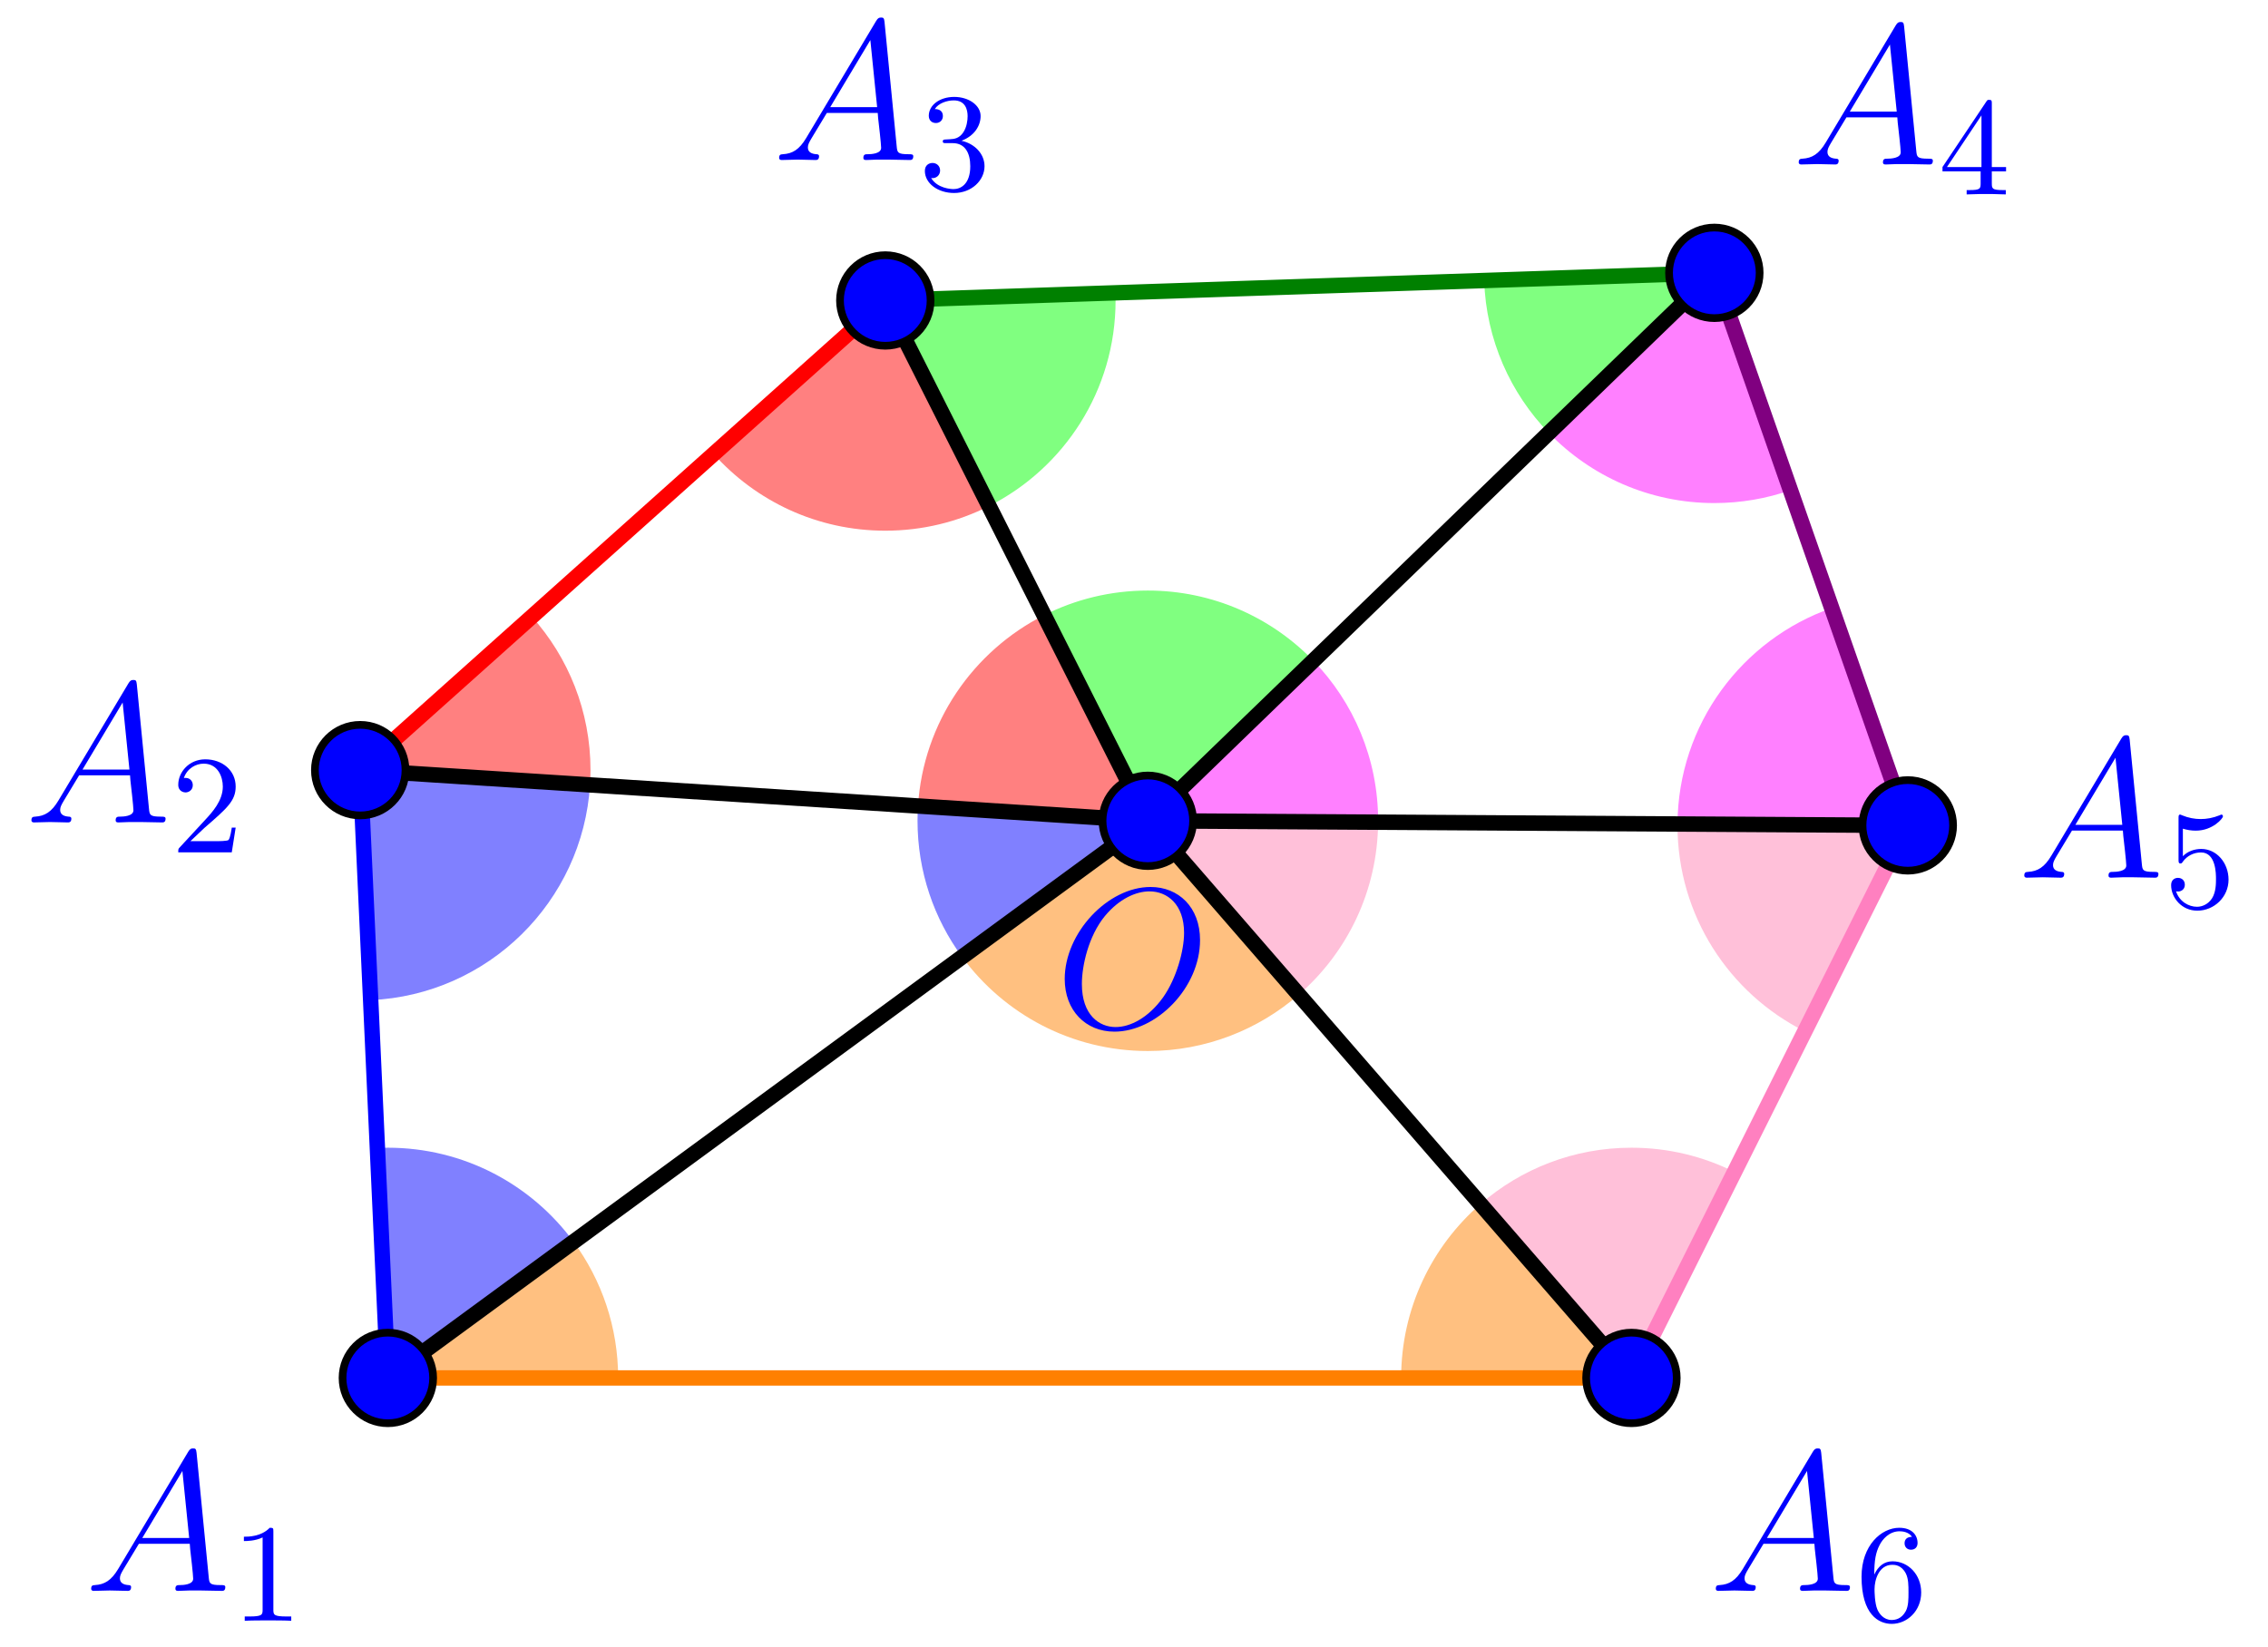
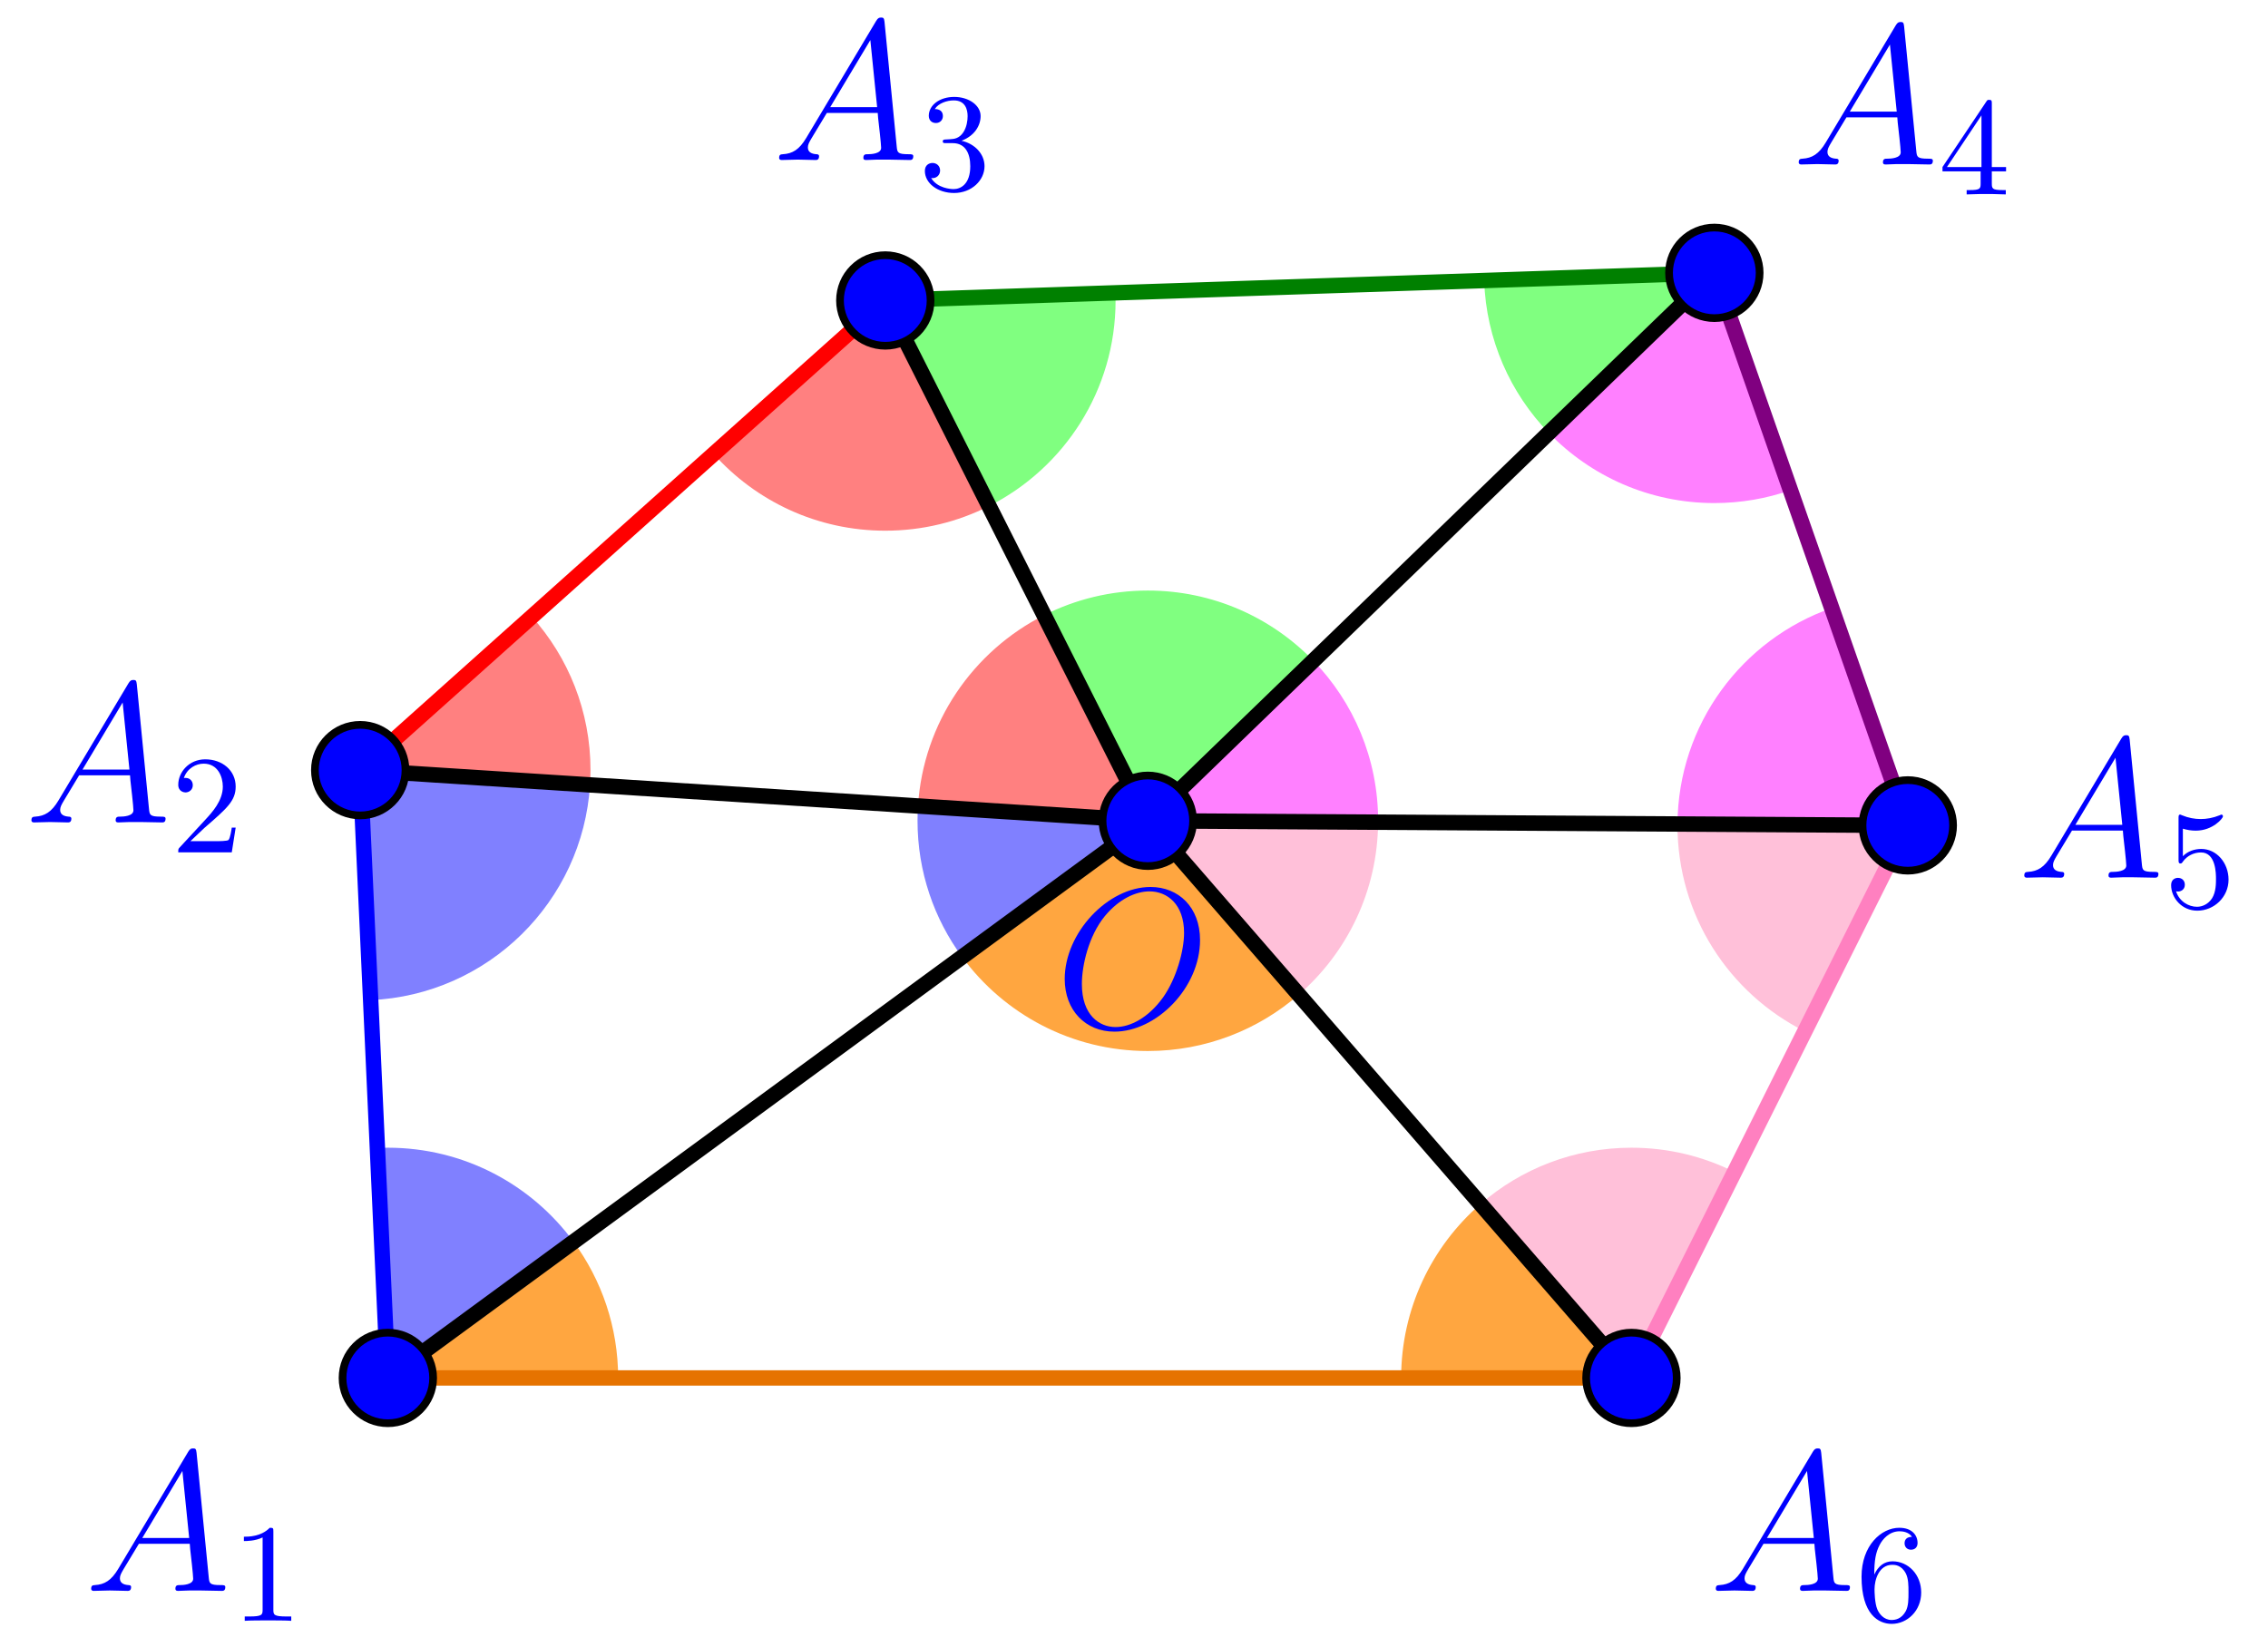
<svg xmlns="http://www.w3.org/2000/svg" xmlns:xlink="http://www.w3.org/1999/xlink" version="1.1" width="147.171pt" height="106.86pt" viewBox="81.577 143.299 147.171 106.86">
  <defs>
    <path id="g0-65" d="M9.144-.246C9.144-.376 9.027-.376 8.833-.376C8.121-.376 8.108-.492 8.069-.881L7.279-8.962C7.253-9.221 7.201-9.247 7.059-9.247C6.929-9.247 6.851-9.221 6.735-9.027L2.202-1.438C1.748-.673 1.308-.414 .686-.376C.544-.363 .44-.363 .44-.13C.44-.052 .505 0 .596 0L1.645-.026C2.02-.026 2.435 0 2.798 0C2.875 0 3.031 0 3.031-.246C3.031-.363 2.927-.376 2.849-.376C2.551-.401 2.305-.505 2.305-.816C2.305-.997 2.383-1.14 2.551-1.425L3.536-3.057H6.838C6.851-2.94 6.851-2.836 6.864-2.72C6.903-2.383 7.059-1.036 7.059-.79C7.059-.401 6.398-.376 6.191-.376C6.048-.376 5.906-.376 5.906-.142C5.906 0 6.022 0 6.1 0C6.32 0 6.579-.026 6.8-.026H7.538L8.911 0C9.001 0 9.144 0 9.144-.246ZM6.8-3.432H3.756L6.359-7.784L6.8-3.432Z" />
    <path id="g0-79" d="M9.403-5.673C9.403-7.81 8.004-9.118 6.191-9.118C3.419-9.118 .622-6.139 .622-3.147C.622-1.114 1.969 .272 3.847 .272C6.566 .272 9.403-2.564 9.403-5.673ZM8.367-6.139C8.367-4.986 7.874-3.186 7.007-1.956C6.061-.635 4.883-.026 3.924-.026C2.862-.026 1.735-.803 1.735-2.823C1.735-4.002 2.163-5.932 3.225-7.227C4.17-8.367 5.258-8.833 6.126-8.833C7.266-8.833 8.367-8.004 8.367-6.139Z" />
    <path id="g1-49" d="M3.916 0V-.281H3.626C2.783-.281 2.756-.39 2.756-.725V-5.793C2.756-6.02 2.747-6.038 2.52-6.038C1.958-5.458 1.124-5.458 .843-5.458V-5.177C1.015-5.177 1.568-5.177 2.058-5.412V-.725C2.058-.39 2.031-.281 1.188-.281H.898V0C1.224-.027 2.031-.027 2.402-.027S3.59-.027 3.916 0Z" />
    <path id="g1-50" d="M4.188-1.605H3.935C3.916-1.487 3.844-.952 3.726-.807C3.672-.725 3.046-.725 2.865-.725H1.251L2.149-1.577C3.635-2.865 4.188-3.345 4.188-4.27C4.188-5.313 3.327-6.038 2.212-6.038C1.17-6.038 .462-5.213 .462-4.388C.462-3.935 .852-3.889 .934-3.889C1.133-3.889 1.405-4.034 1.405-4.361C1.405-4.633 1.215-4.832 .934-4.832C.888-4.832 .861-4.832 .825-4.823C1.043-5.467 1.623-5.757 2.112-5.757C3.037-5.757 3.354-4.896 3.354-4.27C3.354-3.345 2.656-2.593 2.221-2.121L.562-.326C.462-.227 .462-.209 .462 0H3.935L4.188-1.605Z" />
    <path id="g1-51" d="M4.261-1.541C4.261-2.33 3.635-3.001 2.765-3.191C3.608-3.509 4.007-4.17 4.007-4.796C4.007-5.494 3.237-6.038 2.294-6.038S.644-5.503 .644-4.814C.644-4.515 .843-4.343 1.106-4.343S1.559-4.533 1.559-4.796C1.559-5.113 1.342-5.249 1.034-5.249C1.269-5.63 1.822-5.811 2.266-5.811C3.019-5.811 3.164-5.213 3.164-4.787C3.164-4.515 3.11-4.08 2.883-3.735C2.602-3.327 2.285-3.309 2.022-3.291C1.795-3.273 1.777-3.273 1.704-3.273C1.623-3.264 1.55-3.255 1.55-3.155C1.55-3.037 1.623-3.037 1.777-3.037H2.203C2.992-3.037 3.336-2.402 3.336-1.541C3.336-.381 2.72-.054 2.257-.054C2.085-.054 1.206-.1 .798-.771C1.124-.725 1.378-.952 1.378-1.26C1.378-1.559 1.151-1.75 .888-1.75C.662-1.75 .39-1.614 .39-1.233C.39-.426 1.233 .199 2.285 .199C3.418 .199 4.261-.616 4.261-1.541Z" />
    <path id="g1-52" d="M4.388-1.496V-1.777H3.463V-5.893C3.463-6.074 3.463-6.138 3.291-6.138C3.182-6.138 3.173-6.129 3.091-6.002L.263-1.777V-1.496H2.738V-.716C2.738-.381 2.711-.281 2.031-.281H1.831V0C2.402-.027 3.037-.027 3.101-.027C3.146-.027 3.799-.027 4.37 0V-.281H4.17C3.49-.281 3.463-.381 3.463-.716V-1.496H4.388ZM2.792-1.777H.553L2.792-5.131V-1.777Z" />
    <path id="g1-53" d="M4.188-1.813C4.188-2.91 3.409-3.808 2.421-3.808C1.985-3.808 1.541-3.663 1.224-3.336V-5.122C1.496-5.041 1.777-4.995 2.058-4.995C3.173-4.995 3.826-5.802 3.826-5.92C3.826-6.002 3.771-6.038 3.726-6.038C3.726-6.038 3.69-6.038 3.608-5.993C3.182-5.82 2.765-5.748 2.384-5.748C1.995-5.748 1.587-5.82 1.17-5.993C1.079-6.038 1.052-6.038 1.052-6.038C.943-6.038 .943-5.947 .943-5.793V-3.128C.943-2.965 .943-2.865 1.07-2.865C1.142-2.865 1.17-2.901 1.224-2.983C1.496-3.363 1.931-3.581 2.402-3.581C3.373-3.581 3.373-2.185 3.373-1.859C3.373-1.577 3.373-1.015 3.119-.607C2.874-.227 2.493-.054 2.14-.054C1.605-.054 .997-.39 .78-1.061C.78-1.061 .843-1.043 .907-1.043C1.088-1.043 1.351-1.16 1.351-1.487C1.351-1.768 1.151-1.931 .907-1.931C.716-1.931 .462-1.822 .462-1.46C.462-.635 1.151 .199 2.158 .199C3.255 .199 4.188-.689 4.188-1.813Z" />
    <path id="g1-54" d="M4.261-1.84C4.261-2.992 3.427-3.862 2.402-3.862C1.859-3.862 1.469-3.545 1.215-3.001C1.215-3.926 1.315-4.442 1.559-4.914C1.741-5.285 2.185-5.811 2.856-5.811C3.037-5.811 3.454-5.775 3.663-5.449C3.327-5.449 3.182-5.276 3.182-5.032C3.182-4.796 3.345-4.615 3.599-4.615S4.025-4.778 4.025-5.05C4.025-5.557 3.663-6.038 2.838-6.038C1.668-6.038 .39-4.887 .39-2.865C.39-.408 1.496 .199 2.348 .199C3.354 .199 4.261-.644 4.261-1.84ZM3.436-1.849C3.436-1.414 3.436-.97 3.264-.635C2.983-.118 2.584-.054 2.339-.054C1.822-.054 1.523-.48 1.414-.743C1.242-1.151 1.233-1.904 1.233-2.049C1.233-2.656 1.514-3.635 2.384-3.635C2.529-3.635 2.974-3.635 3.264-3.073C3.436-2.729 3.436-2.285 3.436-1.849Z" />
  </defs>
  <g id="page1">
    <g transform="translate(81.5767 143.299)scale(.996264)">
      <path d="M74.762 53.476L59.792 52.513C59.772 52.832 59.762 53.153 59.762 53.476C59.762 56.795 60.84 59.863 62.665 62.347L74.762 53.476Z" fill="#8080ff" />
    </g>
    <g transform="translate(81.5767 143.299)scale(.996264)">
      <path d="M25.262 89.776L37.358 80.905C34.628 77.189 30.227 74.776 25.262 74.776C25.033 74.776 24.806 74.781 24.581 74.791L25.262 89.776Z" fill="#8080ff" />
    </g>
    <g transform="translate(81.5767 143.299)scale(.996264)">
      <path d="M23.462 50.176L24.143 65.161C31.791 64.819 37.949 58.75 38.431 51.139L23.462 50.176Z" fill="#8080ff" />
    </g>
    <g transform="translate(81.5767 143.299)scale(.996264)">
      <path d="M74.762 53.476L68.005 40.081C63.385 42.416 60.137 47.07 59.792 52.513L74.762 53.476Z" fill="#ff8080" />
    </g>
    <g transform="translate(81.5767 143.299)scale(.996264)">
      <path d="M23.462 50.176L38.431 51.139C38.451 50.821 38.462 50.5 38.462 50.176C38.462 46.334 37.017 42.828 34.64 40.174L23.462 50.176Z" fill="#ff8080" />
    </g>
    <g transform="translate(81.5767 143.299)scale(.996264)">
      <path d="M57.662 19.576L46.483 29.578C49.23 32.646 53.22 34.576 57.662 34.576C60.092 34.576 62.388 33.998 64.419 32.972L57.662 19.576Z" fill="#ff8080" />
    </g>
    <g transform="translate(81.5767 143.299)scale(.996264)">
      <path d="M74.762 53.476L85.542 43.046C82.815 40.228 78.993 38.476 74.762 38.476C72.331 38.476 70.035 39.054 68.005 40.081L74.762 53.476Z" fill="#80ff80" />
    </g>
    <g transform="translate(81.5767 143.299)scale(.996264)">
      <path d="M57.662 19.576L64.419 32.972C69.309 30.5 72.662 25.43 72.662 19.576C72.662 19.409 72.659 19.242 72.653 19.077L57.662 19.576Z" fill="#80ff80" />
    </g>
    <g transform="translate(81.5767 143.299)scale(.996264)">
      <path d="M111.662 17.776L96.67 18.276C96.796 22.131 98.377 25.618 100.881 28.206L111.662 17.776Z" fill="#80ff80" />
    </g>
    <g transform="translate(81.5767 143.299)scale(.996264)">
      <path d="M74.762 53.476L89.761 53.567C89.761 53.537 89.762 53.507 89.762 53.476C89.762 49.423 88.154 45.746 85.542 43.046L74.762 53.476Z" fill="#ff80ff" />
    </g>
    <g transform="translate(81.5767 143.299)scale(.996264)">
      <path d="M111.662 17.776L100.881 28.206C103.608 31.024 107.43 32.776 111.662 32.776C113.399 32.776 115.067 32.481 116.618 31.938L111.662 17.776Z" fill="#ff80ff" />
    </g>
    <g transform="translate(81.5767 143.299)scale(.996264)">
      <path d="M124.262 53.776L119.305 39.615C113.483 41.652 109.301 47.178 109.262 53.685L124.262 53.776Z" fill="#ff80ff" />
    </g>
    <g transform="translate(81.5767 143.299)scale(.996264)">
      <path d="M74.762 53.476L84.593 64.806C87.738 62.074 89.735 58.054 89.761 53.567L74.762 53.476Z" fill="#ffc0d9" />
    </g>
    <g transform="translate(81.5767 143.299)scale(.996264)">
      <path d="M124.262 53.776L109.262 53.685C109.262 53.716 109.262 53.746 109.262 53.776C109.262 59.649 112.636 64.733 117.552 67.196L124.262 53.776Z" fill="#ffc0d9" />
    </g>
    <g transform="translate(81.5767 143.299)scale(.996264)">
      <path d="M106.262 89.776L112.971 76.357C110.952 75.346 108.673 74.776 106.262 74.776C102.501 74.776 99.063 76.16 96.43 78.447L106.262 89.776Z" fill="#ffc0d9" />
    </g>
    <g transform="translate(81.5767 143.299)scale(.996264)">
-       <path d="M74.762 53.476L62.665 62.347C65.395 66.064 69.796 68.476 74.762 68.476C78.522 68.476 81.96 67.092 84.593 64.806L74.762 53.476Z" fill="#ffc080" />
+       <path d="M74.762 53.476L62.665 62.347C65.395 66.064 69.796 68.476 74.762 68.476C78.522 68.476 81.96 67.092 84.593 64.806L74.762 53.476Z" fill="#ffa640" />
    </g>
    <g transform="translate(81.5767 143.299)scale(.996264)">
-       <path d="M106.262 89.776L96.43 78.447C93.264 81.197 91.262 85.253 91.262 89.776H106.262Z" fill="#ffc080" />
+       <path d="M106.262 89.776L96.43 78.447C93.264 81.197 91.262 85.253 91.262 89.776H106.262Z" fill="#ffa640" />
    </g>
    <g transform="translate(81.5767 143.299)scale(.996264)">
-       <path d="M25.262 89.776H40.262C40.262 86.457 39.184 83.39 37.358 80.905L25.262 89.776Z" fill="#ffc080" />
+       <path d="M25.262 89.776H40.262C40.262 86.457 39.184 83.39 37.358 80.905L25.262 89.776Z" fill="#ffa640" />
    </g>
    <g transform="translate(81.5767 143.299)scale(.996264)">
      <path d="M25.262 89.776L23.462 50.176" fill="none" stroke="#0000ff" stroke-linecap="round" stroke-linejoin="round" stroke-miterlimit="10.037" stroke-width="1.004" />
    </g>
    <g transform="translate(81.5767 143.299)scale(.996264)">
      <path d="M23.462 50.176L57.662 19.576" fill="none" stroke="#ff0000" stroke-linecap="round" stroke-linejoin="round" stroke-miterlimit="10.037" stroke-width="1.004" />
    </g>
    <g transform="translate(81.5767 143.299)scale(.996264)">
      <path d="M57.662 19.576L111.662 17.776" fill="none" stroke="#008000" stroke-linecap="round" stroke-linejoin="round" stroke-miterlimit="10.037" stroke-width="1.004" />
    </g>
    <g transform="translate(81.5767 143.299)scale(.996264)">
      <path d="M111.662 17.776L124.262 53.776" fill="none" stroke="#800080" stroke-linecap="round" stroke-linejoin="round" stroke-miterlimit="10.037" stroke-width="1.004" />
    </g>
    <g transform="translate(81.5767 143.299)scale(.996264)">
      <path d="M124.262 53.776L106.262 89.776" fill="none" stroke="#ff80c0" stroke-linecap="round" stroke-linejoin="round" stroke-miterlimit="10.037" stroke-width="1.004" />
    </g>
    <g transform="translate(81.5767 143.299)scale(.996264)">
-       <path d="M106.262 89.776H25.262" fill="none" stroke="#ff8000" stroke-linecap="round" stroke-linejoin="round" stroke-miterlimit="10.037" stroke-width="1.004" />
+       <path d="M106.262 89.776H25.262" fill="none" stroke="#e67300" stroke-linecap="round" stroke-linejoin="round" stroke-miterlimit="10.037" stroke-width="1.004" />
    </g>
    <g transform="translate(81.5767 143.299)scale(.996264)">
      <path d="M74.762 53.476L25.262 89.776" fill="none" stroke="#000000" stroke-linecap="round" stroke-linejoin="round" stroke-miterlimit="10.037" stroke-width="1.004" />
    </g>
    <g transform="translate(81.5767 143.299)scale(.996264)">
      <path d="M74.762 53.476L23.462 50.176" fill="none" stroke="#000000" stroke-linecap="round" stroke-linejoin="round" stroke-miterlimit="10.037" stroke-width="1.004" />
    </g>
    <g transform="translate(81.5767 143.299)scale(.996264)">
      <path d="M74.762 53.476L57.662 19.576" fill="none" stroke="#000000" stroke-linecap="round" stroke-linejoin="round" stroke-miterlimit="10.037" stroke-width="1.004" />
    </g>
    <g transform="translate(81.5767 143.299)scale(.996264)">
      <path d="M74.762 53.476L111.662 17.776" fill="none" stroke="#000000" stroke-linecap="round" stroke-linejoin="round" stroke-miterlimit="10.037" stroke-width="1.004" />
    </g>
    <g transform="translate(81.5767 143.299)scale(.996264)">
      <path d="M74.762 53.476L124.262 53.776" fill="none" stroke="#000000" stroke-linecap="round" stroke-linejoin="round" stroke-miterlimit="10.037" stroke-width="1.004" />
    </g>
    <g transform="translate(81.5767 143.299)scale(.996264)">
      <path d="M74.762 53.476L106.262 89.776" fill="none" stroke="#000000" stroke-linecap="round" stroke-linejoin="round" stroke-miterlimit="10.037" stroke-width="1.004" />
    </g>
    <g fill="#00f">
      <use x="87.053" y="246.561" xlink:href="#g0-65" />
      <use x="96.56" y="248.504" xlink:href="#g1-49" />
    </g>
    <g transform="translate(81.5767 143.299)scale(.996264)">
      <path d="M28.212 89.776C28.212 88.147 26.891 86.826 25.262 86.826C23.632 86.826 22.312 88.147 22.312 89.776C22.312 91.406 23.632 92.726 25.262 92.726C26.891 92.726 28.212 91.406 28.212 89.776Z" fill="#0000ff" />
    </g>
    <g transform="translate(81.5767 143.299)scale(.996264)">
      <path d="M28.212 89.776C28.212 88.147 26.891 86.826 25.262 86.826C23.632 86.826 22.312 88.147 22.312 89.776C22.312 91.406 23.632 92.726 25.262 92.726C26.891 92.726 28.212 91.406 28.212 89.776Z" fill="none" stroke="#000000" stroke-linecap="round" stroke-linejoin="round" stroke-miterlimit="10.037" stroke-width="0.502" />
    </g>
    <g fill="#00f">
      <use x="83.176" y="196.682" xlink:href="#g0-65" />
      <use x="92.682" y="198.624" xlink:href="#g1-50" />
    </g>
    <g transform="translate(81.5767 143.299)scale(.996264)">
      <path d="M26.412 50.176C26.412 48.547 25.091 47.226 23.462 47.226C21.832 47.226 20.512 48.547 20.512 50.176C20.512 51.806 21.832 53.126 23.462 53.126C25.091 53.126 26.412 51.806 26.412 50.176Z" fill="#0000ff" />
    </g>
    <g transform="translate(81.5767 143.299)scale(.996264)">
      <path d="M26.412 50.176C26.412 48.547 25.091 47.226 23.462 47.226C21.832 47.226 20.512 48.547 20.512 50.176C20.512 51.806 21.832 53.126 23.462 53.126C25.091 53.126 26.412 51.806 26.412 50.176Z" fill="none" stroke="#000000" stroke-linecap="round" stroke-linejoin="round" stroke-miterlimit="10.037" stroke-width="0.502" />
    </g>
    <g fill="#00f">
      <use x="131.695" y="153.685" xlink:href="#g0-65" />
      <use x="141.202" y="155.627" xlink:href="#g1-51" />
    </g>
    <g transform="translate(81.5767 143.299)scale(.996264)">
      <path d="M60.612 19.576C60.612 17.947 59.291 16.626 57.662 16.626C56.032 16.626 54.712 17.947 54.712 19.576C54.712 21.206 56.032 22.526 57.662 22.526C59.291 22.526 60.612 21.206 60.612 19.576Z" fill="#0000ff" />
    </g>
    <g transform="translate(81.5767 143.299)scale(.996264)">
      <path d="M60.612 19.576C60.612 17.947 59.291 16.626 57.662 16.626C56.032 16.626 54.712 17.947 54.712 19.576C54.712 21.206 56.032 22.526 57.662 22.526C59.291 22.526 60.612 21.206 60.612 19.576Z" fill="none" stroke="#000000" stroke-linecap="round" stroke-linejoin="round" stroke-miterlimit="10.037" stroke-width="0.502" />
    </g>
    <g fill="#00f">
      <use x="197.856" y="153.975" xlink:href="#g0-65" />
      <use x="207.363" y="155.918" xlink:href="#g1-52" />
    </g>
    <g transform="translate(81.5767 143.299)scale(.996264)">
      <path d="M114.612 17.776C114.612 16.147 113.291 14.826 111.662 14.826C110.032 14.826 108.712 16.147 108.712 17.776C108.712 19.406 110.032 20.726 111.662 20.726C113.291 20.726 114.612 19.406 114.612 17.776Z" fill="#0000ff" />
    </g>
    <g transform="translate(81.5767 143.299)scale(.996264)">
      <path d="M114.612 17.776C114.612 16.147 113.291 14.826 111.662 14.826C110.032 14.826 108.712 16.147 108.712 17.776C108.712 19.406 110.032 20.726 111.662 20.726C113.291 20.726 114.612 19.406 114.612 17.776Z" fill="none" stroke="#000000" stroke-linecap="round" stroke-linejoin="round" stroke-miterlimit="10.037" stroke-width="0.502" />
    </g>
    <g fill="#00f">
      <use x="212.493" y="200.268" xlink:href="#g0-65" />
      <use x="222" y="202.211" xlink:href="#g1-53" />
    </g>
    <g transform="translate(81.5767 143.299)scale(.996264)">
      <path d="M127.212 53.776C127.212 52.147 125.891 50.826 124.262 50.826C122.632 50.826 121.312 52.147 121.312 53.776C121.312 55.406 122.632 56.726 124.262 56.726C125.891 56.726 127.212 55.406 127.212 53.776Z" fill="#0000ff" />
    </g>
    <g transform="translate(81.5767 143.299)scale(.996264)">
      <path d="M127.212 53.776C127.212 52.147 125.891 50.826 124.262 50.826C122.632 50.826 121.312 52.147 121.312 53.776C121.312 55.406 122.632 56.726 124.262 56.726C125.891 56.726 127.212 55.406 127.212 53.776Z" fill="none" stroke="#000000" stroke-linecap="round" stroke-linejoin="round" stroke-miterlimit="10.037" stroke-width="0.502" />
    </g>
    <g fill="#00f">
      <use x="192.476" y="246.561" xlink:href="#g0-65" />
      <use x="201.983" y="248.504" xlink:href="#g1-54" />
    </g>
    <g transform="translate(81.5767 143.299)scale(.996264)">
      <path d="M109.212 89.776C109.212 88.147 107.891 86.826 106.262 86.826C104.632 86.826 103.312 88.147 103.312 89.776C103.312 91.406 104.632 92.726 106.262 92.726C107.891 92.726 109.212 91.406 109.212 89.776Z" fill="#0000ff" />
    </g>
    <g transform="translate(81.5767 143.299)scale(.996264)">
      <path d="M109.212 89.776C109.212 88.147 107.891 86.826 106.262 86.826C104.632 86.826 103.312 88.147 103.312 89.776C103.312 91.406 104.632 92.726 106.262 92.726C107.891 92.726 109.212 91.406 109.212 89.776Z" fill="none" stroke="#000000" stroke-linecap="round" stroke-linejoin="round" stroke-miterlimit="10.037" stroke-width="0.502" />
    </g>
    <g fill="#00f">
      <use x="150.045" y="209.99" xlink:href="#g0-79" />
    </g>
    <g transform="translate(81.5767 143.299)scale(.996264)">
      <path d="M77.712 53.476C77.712 51.847 76.391 50.526 74.762 50.526C73.132 50.526 71.812 51.847 71.812 53.476C71.812 55.106 73.132 56.426 74.762 56.426C76.391 56.426 77.712 55.106 77.712 53.476Z" fill="#0000ff" />
    </g>
    <g transform="translate(81.5767 143.299)scale(.996264)">
      <path d="M77.712 53.476C77.712 51.847 76.391 50.526 74.762 50.526C73.132 50.526 71.812 51.847 71.812 53.476C71.812 55.106 73.132 56.426 74.762 56.426C76.391 56.426 77.712 55.106 77.712 53.476Z" fill="none" stroke="#000000" stroke-linecap="round" stroke-linejoin="round" stroke-miterlimit="10.037" stroke-width="0.502" />
    </g>
  </g>
</svg>
